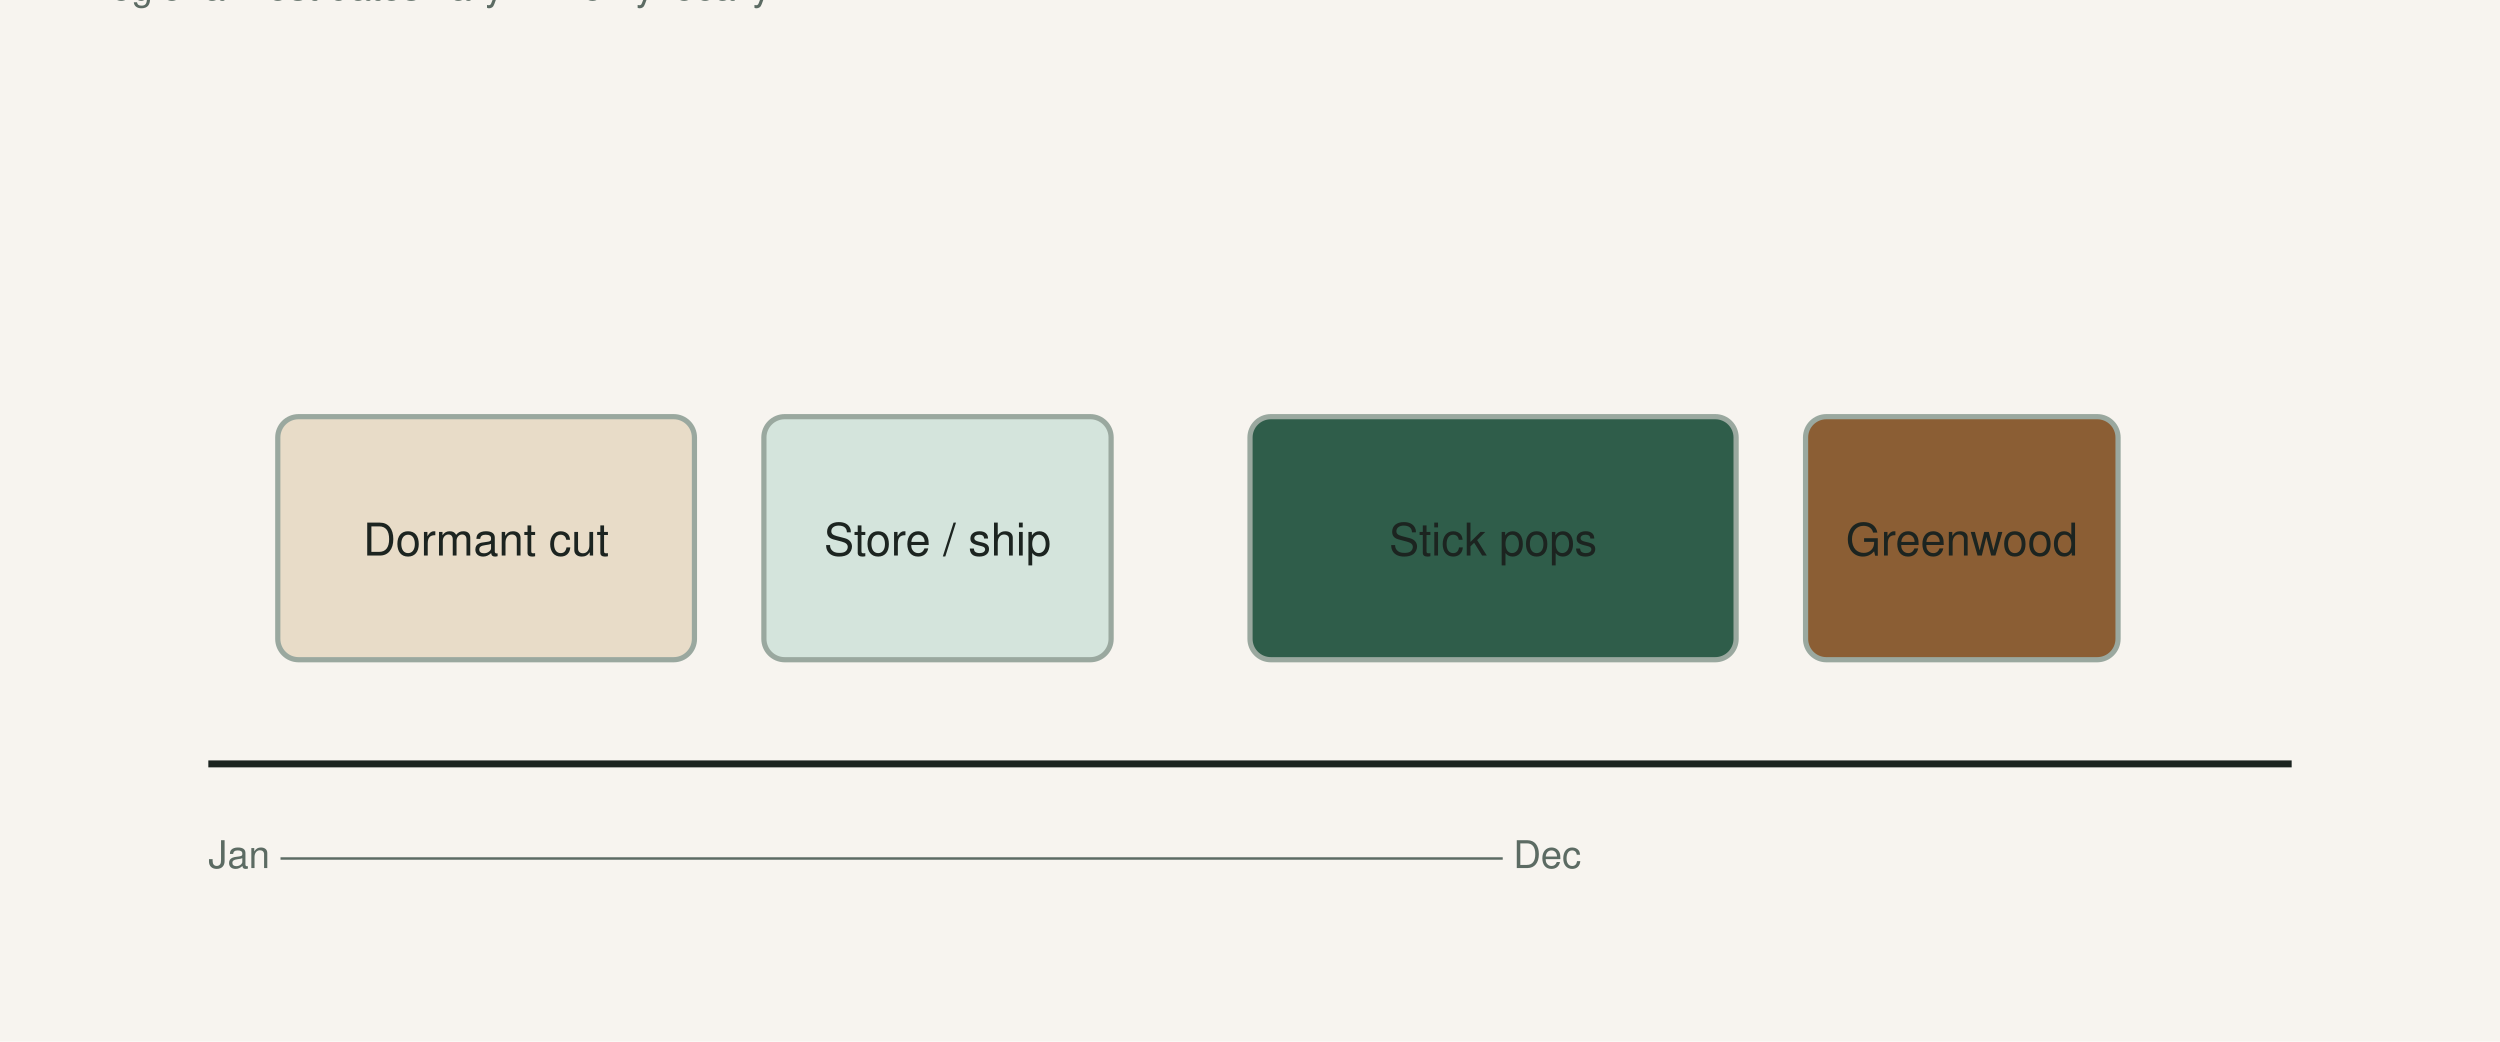
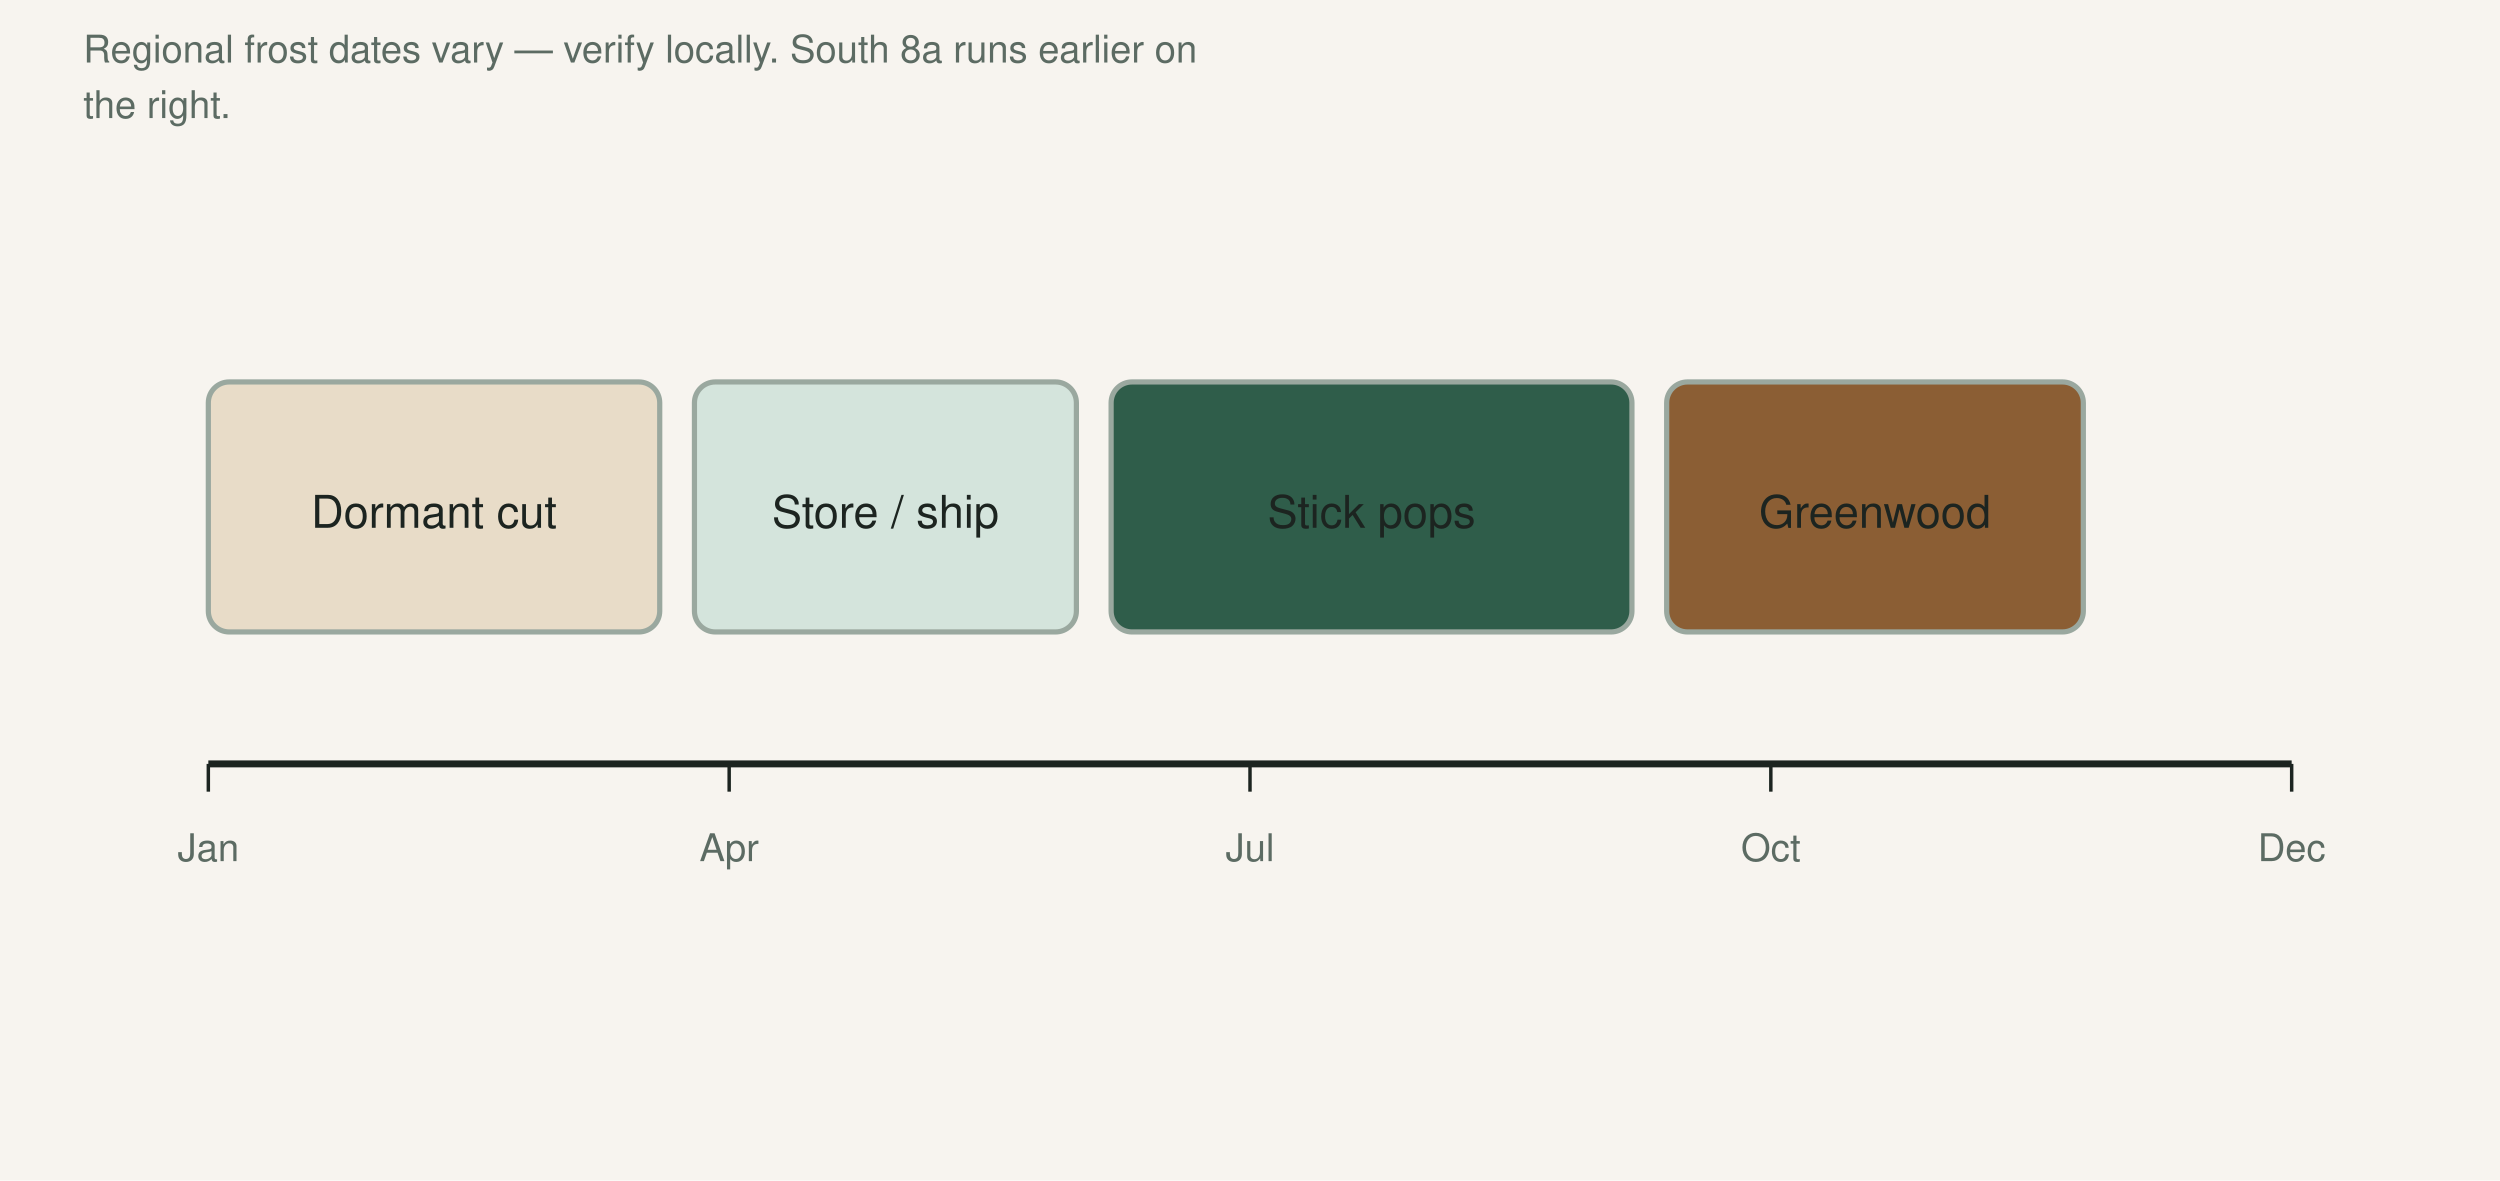
- <svg xmlns="http://www.w3.org/2000/svg" width="720" height="300" viewBox="0 0 720 300" role="img" aria-labelledby="title desc">
+ <svg xmlns="http://www.w3.org/2000/svg" width="720" height="340" viewBox="0 0 720 340" role="img" aria-labelledby="title desc">
  <rect width="100%" height="100%" fill="#f7f4ef" />
  <style>text { font-family: system-ui, 'Segoe UI', Helvetica, Arial, sans-serif; fill: #1c2420; } .label { font-size: 13px; } .small { font-size: 11px; fill: #5c6b63; } .mono { font-family: ui-monospace, Consolas, monospace; font-size: 12px; }</style>
  <text class="small">
-     <tspan x="24" dy="0">Regional frost dates vary — verify locally.</tspan>
+     <tspan x="24" y="18">Regional frost dates vary — verify locally. South 8a runs earlier on</tspan>
+     <tspan x="24" dy="16">the right.</tspan>
  </text>
-   <rect x="80" y="120" width="120" height="70" rx="6" fill="#e8dcc8" stroke="#9aa89f" stroke-width="1.5" />
-   <text class="label" x="140.0" y="160" text-anchor="middle">Dormant cut</text>
-   <rect x="220" y="120" width="100" height="70" rx="6" fill="#d4e4dc" stroke="#9aa89f" stroke-width="1.5" />
-   <text class="label" x="270.0" y="160" text-anchor="middle">Store / ship</text>
-   <rect x="360" y="120" width="140" height="70" rx="6" fill="#2f5d4a" stroke="#9aa89f" stroke-width="1.5" />
-   <text class="label" x="430.0" y="160" text-anchor="middle">Stick pops</text>
-   <rect x="520" y="120" width="90" height="70" rx="6" fill="#8b5e34" stroke="#9aa89f" stroke-width="1.5" />
-   <text class="label" x="565.0" y="160" text-anchor="middle">Greenwood</text>
+   <rect x="60" y="110" width="130" height="72" rx="6" fill="#e8dcc8" stroke="#9aa89f" stroke-width="1.5" />
+   <text class="label" x="125.0" y="152" text-anchor="middle">Dormant cut</text>
+   <rect x="200" y="110" width="110" height="72" rx="6" fill="#d4e4dc" stroke="#9aa89f" stroke-width="1.5" />
+   <text class="label" x="255.0" y="152" text-anchor="middle">Store / ship</text>
+   <rect x="320" y="110" width="150" height="72" rx="6" fill="#2f5d4a" stroke="#9aa89f" stroke-width="1.5" />
+   <text class="label" x="395.0" y="152" text-anchor="middle">Stick pops</text>
+   <rect x="480" y="110" width="120" height="72" rx="6" fill="#8b5e34" stroke="#9aa89f" stroke-width="1.5" />
+   <text class="label" x="540.0" y="152" text-anchor="middle">Greenwood</text>
  <line x1="60" y1="220" x2="660" y2="220" stroke="#1c2420" stroke-width="2" />
-   <text class="small" x="60" y="250">Jan ──────────────────────────────── Dec</text>
+   <line x1="60" y1="220" x2="60" y2="228" stroke="#1c2420" />
+   <text class="small" x="60" y="248" text-anchor="middle">Jan</text>
+   <line x1="210" y1="220" x2="210" y2="228" stroke="#1c2420" />
+   <text class="small" x="210" y="248" text-anchor="middle">Apr</text>
+   <line x1="360" y1="220" x2="360" y2="228" stroke="#1c2420" />
+   <text class="small" x="360" y="248" text-anchor="middle">Jul</text>
+   <line x1="510" y1="220" x2="510" y2="228" stroke="#1c2420" />
+   <text class="small" x="510" y="248" text-anchor="middle">Oct</text>
+   <line x1="660" y1="220" x2="660" y2="228" stroke="#1c2420" />
+   <text class="small" x="660" y="248" text-anchor="middle">Dec</text>
</svg>
